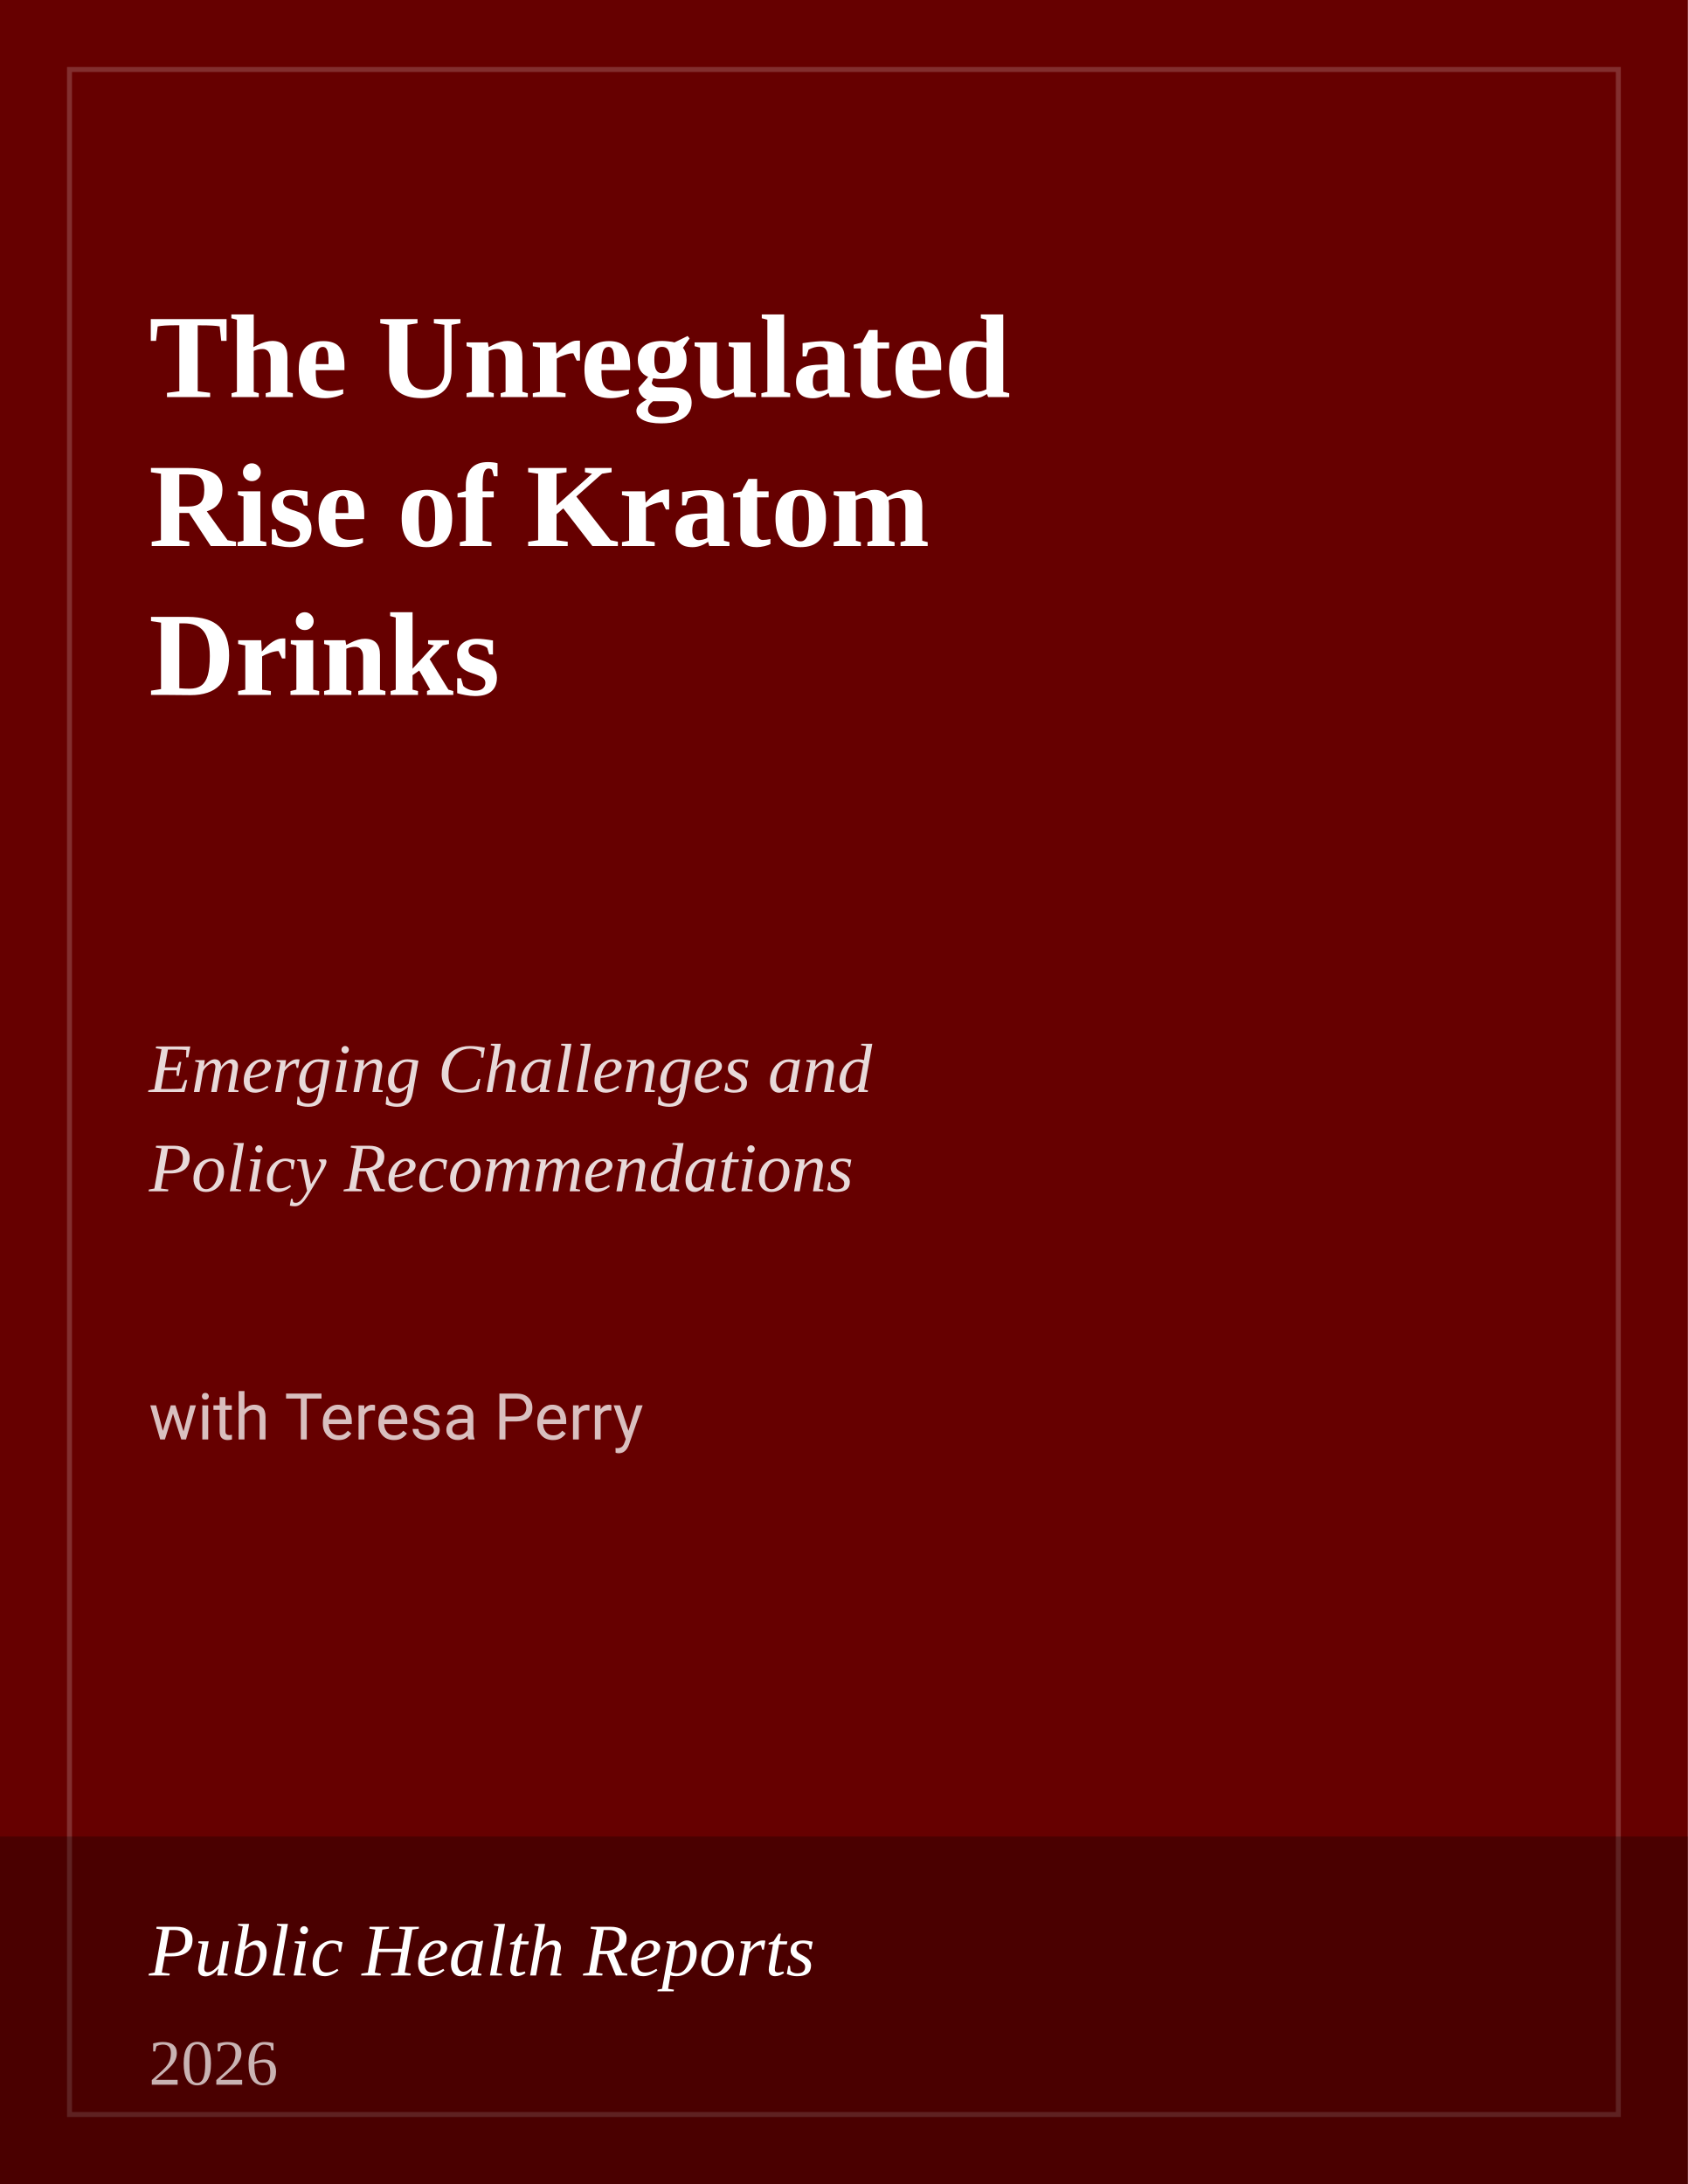
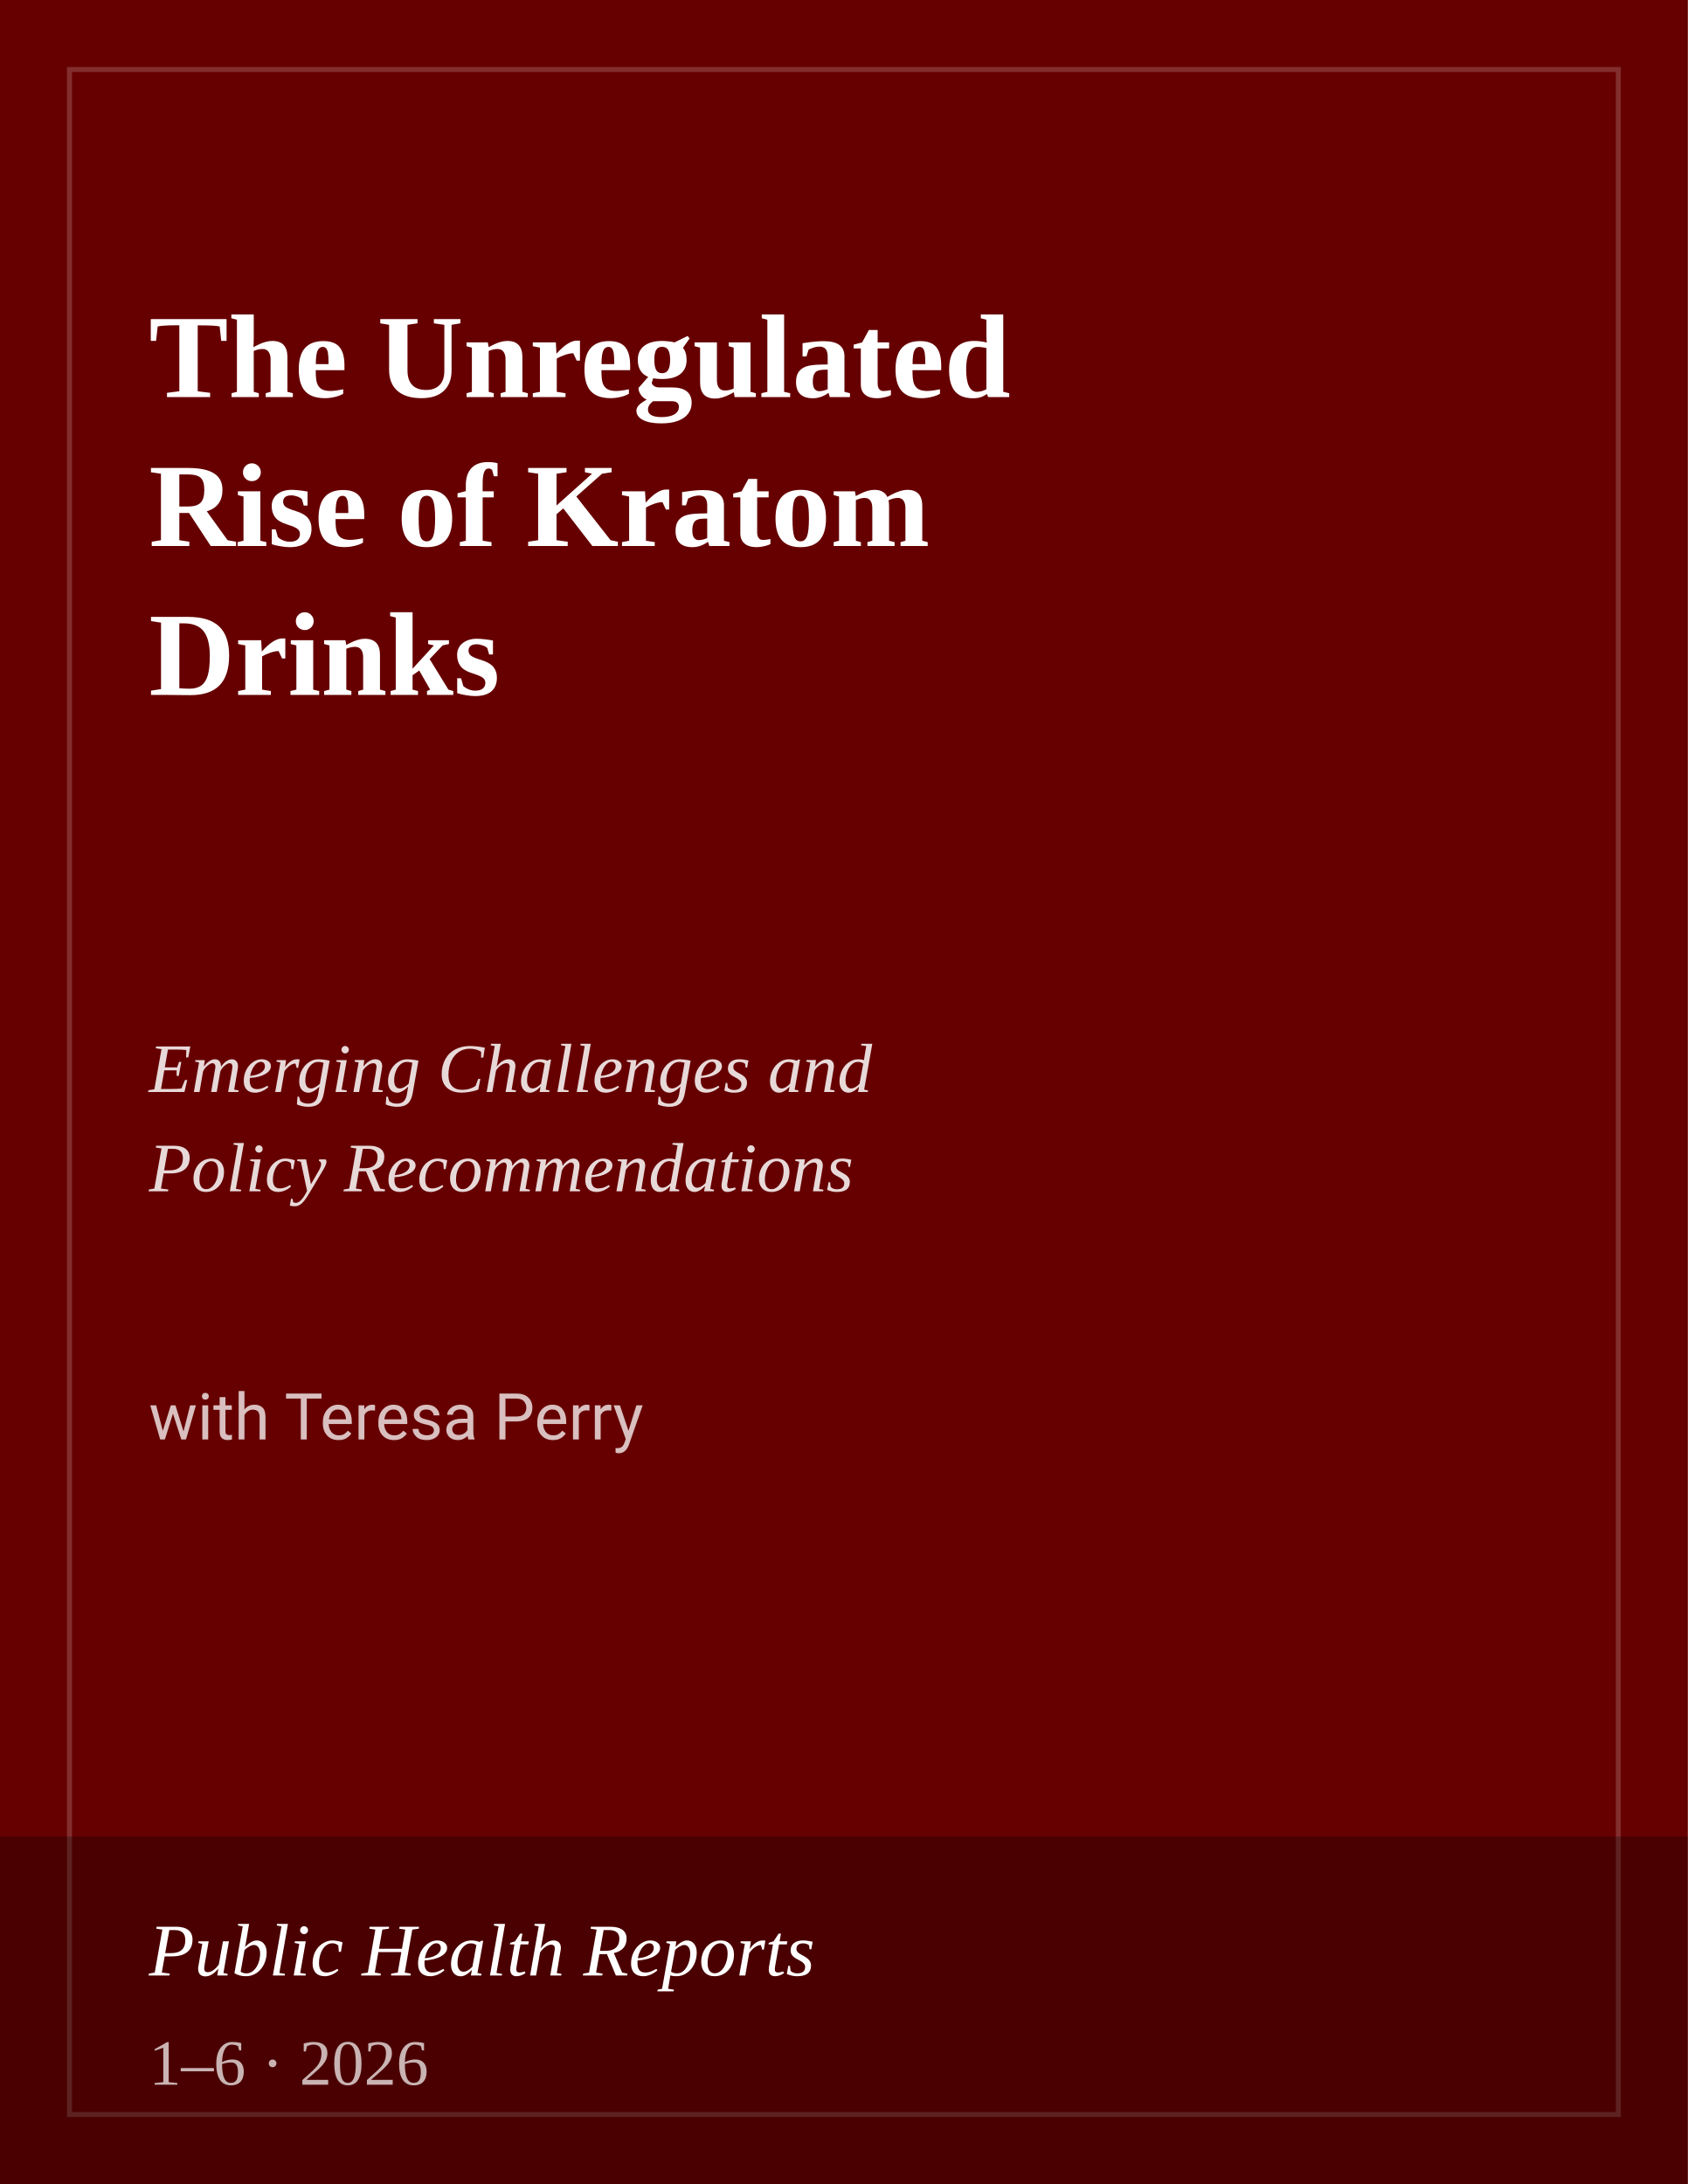
<svg xmlns="http://www.w3.org/2000/svg" viewBox="0 0 340 440" width="340" height="440" role="img" aria-label="The Unregulated Rise of Kratom Drinks — Public Health Reports, 2026">
  <rect width="340" height="440" fill="#660000" />
  <rect x="14" y="14" width="312" height="412" fill="none" stroke="rgba(255,255,255,0.18)" stroke-width="1" />
  <g font-family="Georgia, 'Times New Roman', serif" fill="#ffffff">
    <text x="30" y="80" font-size="24" font-weight="700">
      <tspan x="30" dy="0">The Unregulated</tspan>
      <tspan x="30" dy="30">Rise of Kratom</tspan>
      <tspan x="30" dy="30">Drinks</tspan>
    </text>
    <text x="30" y="220" font-size="14" font-style="italic" fill="rgba(255,255,255,0.85)">
      <tspan x="30" dy="0">Emerging Challenges and</tspan>
      <tspan x="30" dy="20">Policy Recommendations</tspan>
    </text>
    <text x="30" y="290" font-size="13" font-family="'Roboto', Arial, sans-serif" fill="rgba(255,255,255,0.75)">
      with Teresa Perry
    </text>
  </g>
  <rect x="0" y="370" width="340" height="70" fill="rgba(0,0,0,0.28)" />
  <g font-family="Georgia, 'Times New Roman', serif" fill="#ffffff">
    <text x="30" y="398" font-size="15" font-style="italic">Public Health Reports</text>
-     <text x="30" y="420" font-size="13" fill="rgba(255,255,255,0.7)">2026</text>
+     <text x="30" y="420" font-size="13" fill="rgba(255,255,255,0.7)">1–6 · 2026</text>
  </g>
</svg>
